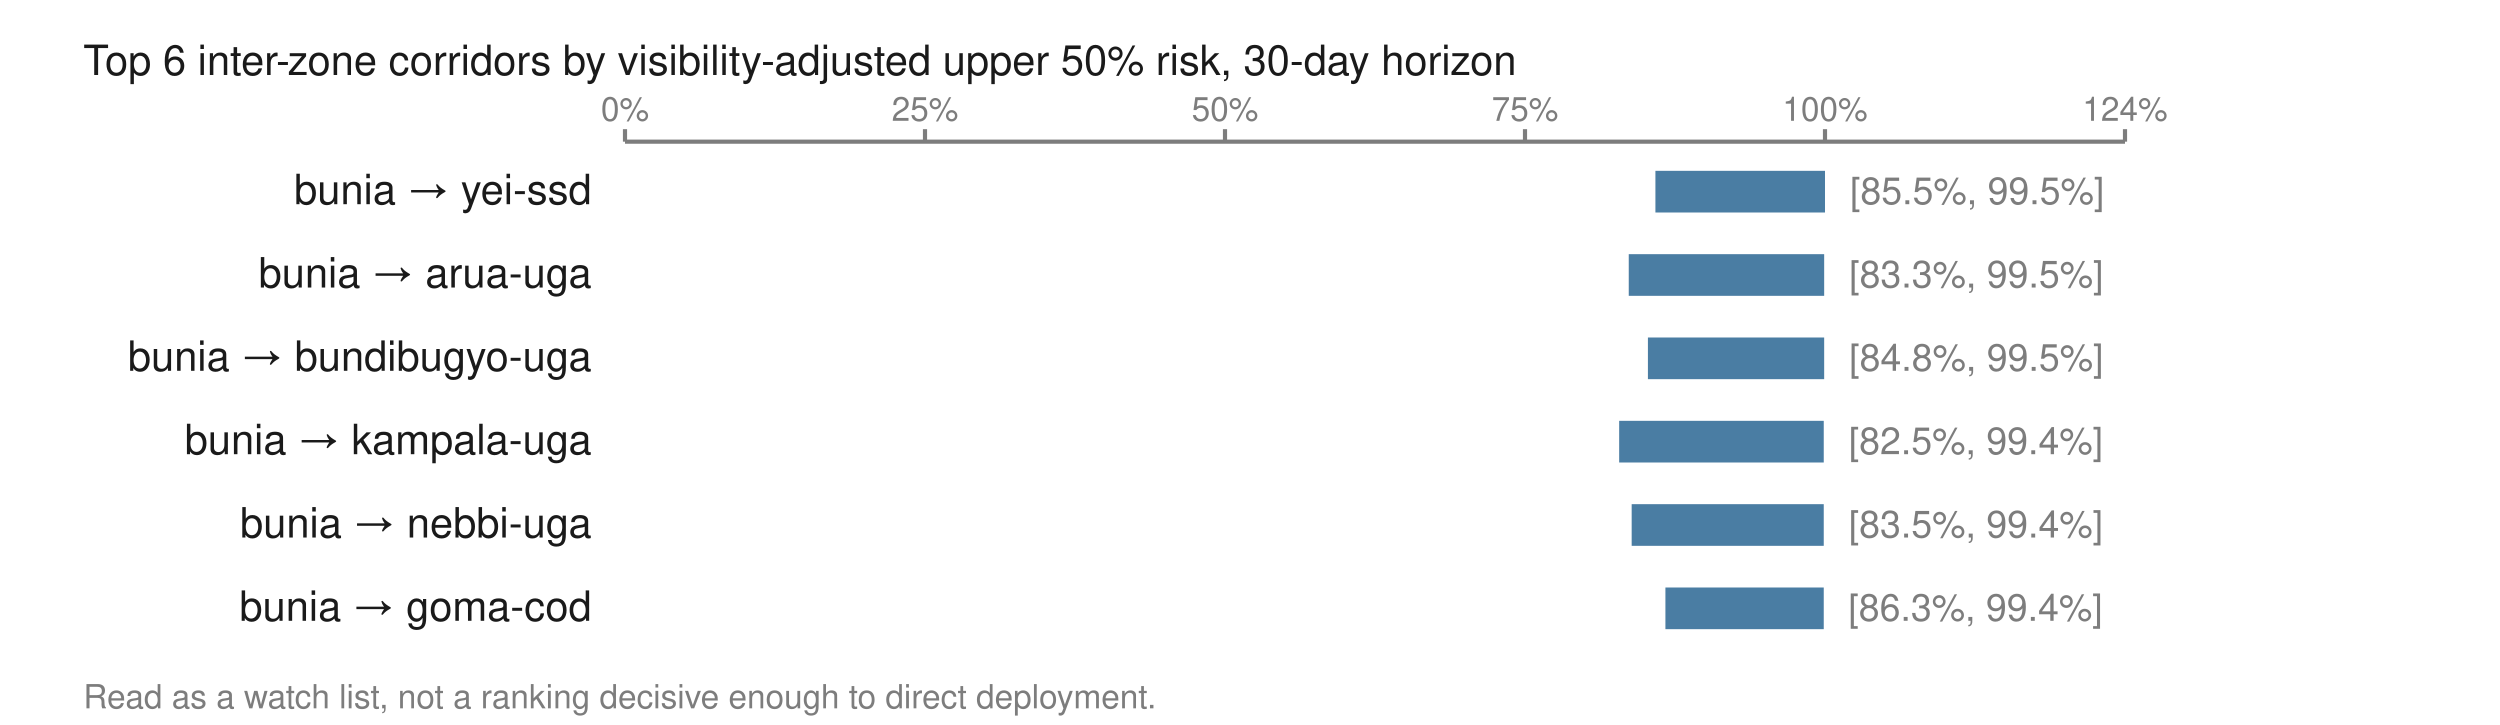
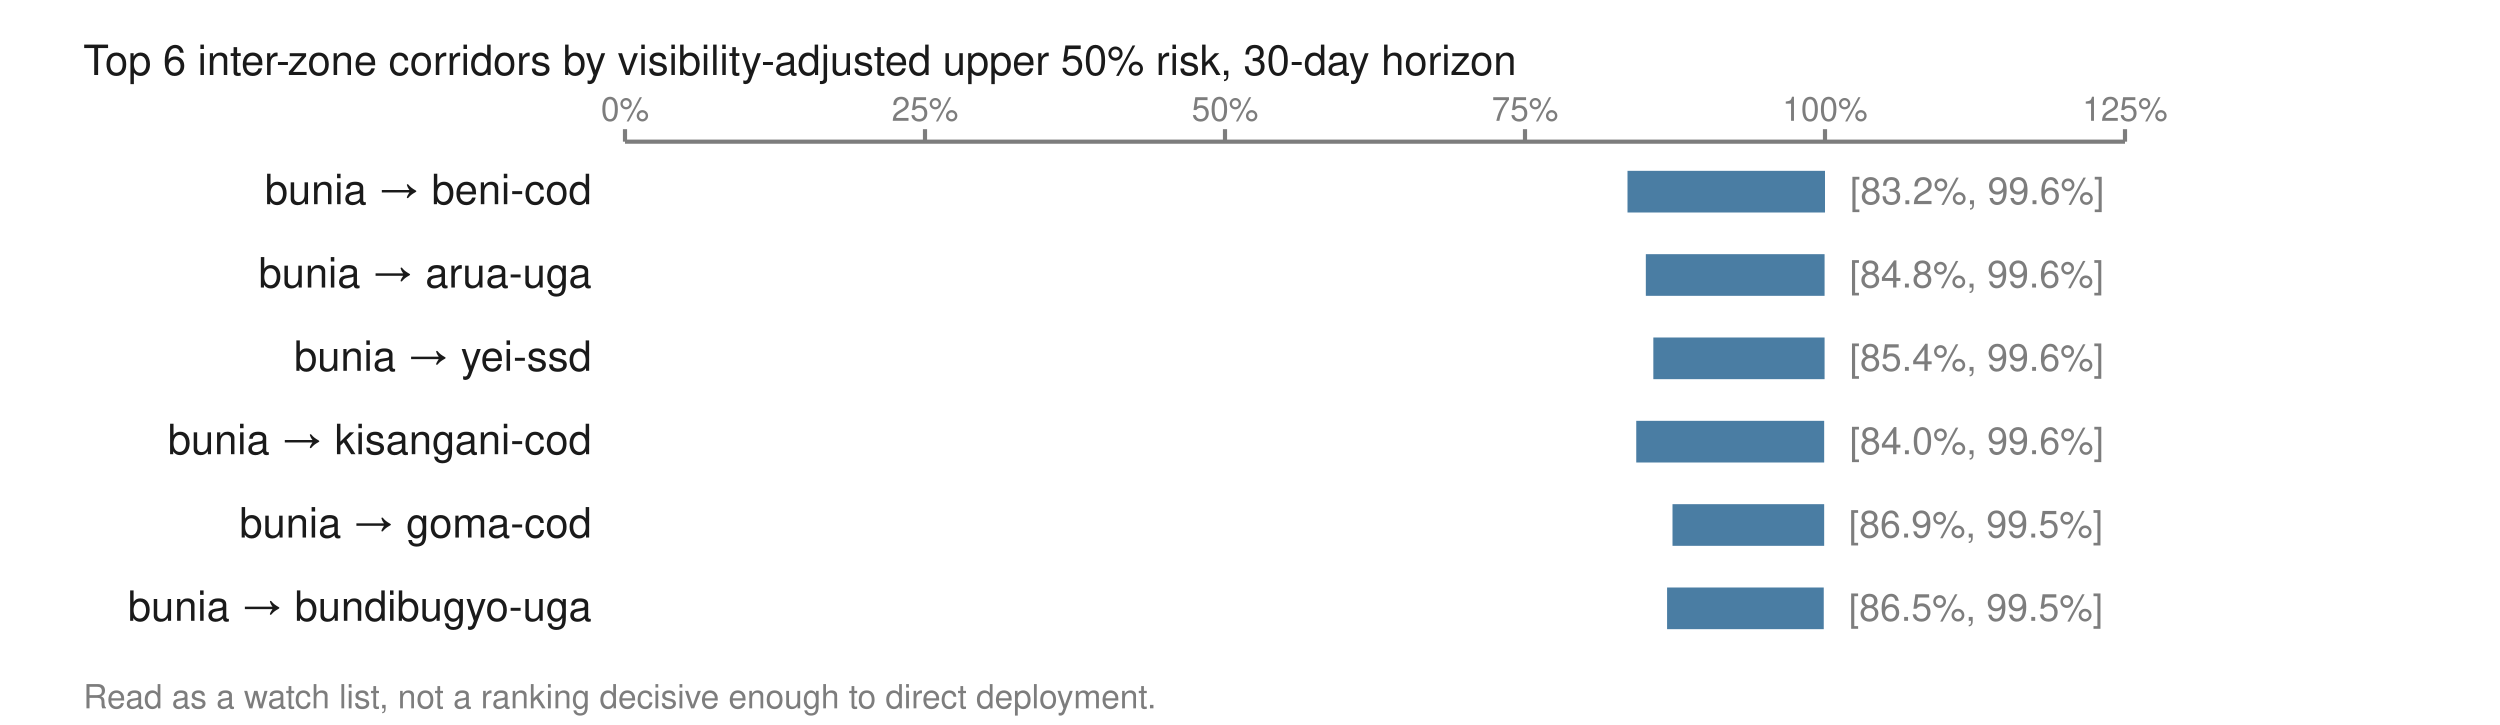
<svg xmlns="http://www.w3.org/2000/svg" viewBox="0 0 600 174" width="600" height="174" role="img" aria-labelledby="t">
  <text x="20.0" y="18.0" font-family="Helvetica,Arial,sans-serif" font-size="10" fill="#1a1a1a" font-weight="normal" text-anchor="start">Top 6 inter-zone corridors by visibility-adjusted upper 50% risk, 30-day horizon</text>
  <line x1="150.0" y1="34.0" x2="510.0" y2="34.0" stroke="#7d7d7d" stroke-width="1" />
  <line x1="150.0" y1="31.0" x2="150.0" y2="34.0" stroke="#7d7d7d" stroke-width="1" />
  <text x="150.0" y="29.0" font-family="Helvetica,Arial,sans-serif" font-size="8" fill="#7d7d7d" font-weight="normal" text-anchor="middle">0%</text>
  <line x1="222.0" y1="31.0" x2="222.0" y2="34.0" stroke="#7d7d7d" stroke-width="1" />
  <text x="222.0" y="29.0" font-family="Helvetica,Arial,sans-serif" font-size="8" fill="#7d7d7d" font-weight="normal" text-anchor="middle">25%</text>
  <line x1="294.0" y1="31.0" x2="294.0" y2="34.0" stroke="#7d7d7d" stroke-width="1" />
  <text x="294.0" y="29.0" font-family="Helvetica,Arial,sans-serif" font-size="8" fill="#7d7d7d" font-weight="normal" text-anchor="middle">50%</text>
  <line x1="366.0" y1="31.0" x2="366.0" y2="34.0" stroke="#7d7d7d" stroke-width="1" />
  <text x="366.0" y="29.0" font-family="Helvetica,Arial,sans-serif" font-size="8" fill="#7d7d7d" font-weight="normal" text-anchor="middle">75%</text>
  <line x1="438.0" y1="31.0" x2="438.0" y2="34.0" stroke="#7d7d7d" stroke-width="1" />
  <text x="438.0" y="29.0" font-family="Helvetica,Arial,sans-serif" font-size="8" fill="#7d7d7d" font-weight="normal" text-anchor="middle">100%</text>
  <line x1="510.0" y1="31.0" x2="510.0" y2="34.0" stroke="#7d7d7d" stroke-width="1" />
-   <text x="510.0" y="29.0" font-family="Helvetica,Arial,sans-serif" font-size="8" fill="#7d7d7d" font-weight="normal" text-anchor="middle">124%</text>
-   <text x="142.0" y="49.0" font-family="Helvetica,Arial,sans-serif" font-size="10" fill="#1a1a1a" font-weight="normal" text-anchor="end">bunia → yei-ssd</text>
-   <rect x="397.3" y="41.0" width="40.7" height="10.0" fill="#4a7da3" />
-   <text x="444.0" y="49.0" font-family="Helvetica,Arial,sans-serif" font-size="9" fill="#7d7d7d" font-weight="normal" text-anchor="start">[85.5%, 99.5%]</text>
+   <text x="510.0" y="29.0" font-family="Helvetica,Arial,sans-serif" font-size="8" fill="#7d7d7d" font-weight="normal" text-anchor="middle">125%</text>
+   <text x="142.0" y="49.0" font-family="Helvetica,Arial,sans-serif" font-size="10" fill="#1a1a1a" font-weight="normal" text-anchor="end">bunia → beni-cod</text>
+   <rect x="390.6" y="41.0" width="47.4" height="10.0" fill="#4a7da3" />
+   <text x="444.0" y="49.0" font-family="Helvetica,Arial,sans-serif" font-size="9" fill="#7d7d7d" font-weight="normal" text-anchor="start">[83.2%, 99.6%]</text>
  <text x="142.0" y="69.0" font-family="Helvetica,Arial,sans-serif" font-size="10" fill="#1a1a1a" font-weight="normal" text-anchor="end">bunia → arua-uga</text>
-   <rect x="390.9" y="61.0" width="46.9" height="10.0" fill="#4a7da3" />
-   <text x="443.8" y="69.0" font-family="Helvetica,Arial,sans-serif" font-size="9" fill="#7d7d7d" font-weight="normal" text-anchor="start">[83.3%, 99.5%]</text>
-   <text x="142.0" y="89.0" font-family="Helvetica,Arial,sans-serif" font-size="10" fill="#1a1a1a" font-weight="normal" text-anchor="end">bunia → bundibugyo-uga</text>
-   <rect x="395.5" y="81.0" width="42.3" height="10.0" fill="#4a7da3" />
-   <text x="443.8" y="89.0" font-family="Helvetica,Arial,sans-serif" font-size="9" fill="#7d7d7d" font-weight="normal" text-anchor="start">[84.8%, 99.5%]</text>
-   <text x="142.0" y="109.0" font-family="Helvetica,Arial,sans-serif" font-size="10" fill="#1a1a1a" font-weight="normal" text-anchor="end">bunia → kampala-uga</text>
-   <rect x="388.6" y="101.0" width="49.1" height="10.0" fill="#4a7da3" />
-   <text x="443.7" y="109.0" font-family="Helvetica,Arial,sans-serif" font-size="9" fill="#7d7d7d" font-weight="normal" text-anchor="start">[82.5%, 99.4%]</text>
-   <text x="142.0" y="129.0" font-family="Helvetica,Arial,sans-serif" font-size="10" fill="#1a1a1a" font-weight="normal" text-anchor="end">bunia → nebbi-uga</text>
-   <rect x="391.6" y="121.0" width="46.1" height="10.0" fill="#4a7da3" />
-   <text x="443.7" y="129.0" font-family="Helvetica,Arial,sans-serif" font-size="9" fill="#7d7d7d" font-weight="normal" text-anchor="start">[83.5%, 99.4%]</text>
-   <text x="142.0" y="149.0" font-family="Helvetica,Arial,sans-serif" font-size="10" fill="#1a1a1a" font-weight="normal" text-anchor="end">bunia → goma-cod</text>
-   <rect x="399.7" y="141.0" width="38.0" height="10.0" fill="#4a7da3" />
-   <text x="443.6" y="149.0" font-family="Helvetica,Arial,sans-serif" font-size="9" fill="#7d7d7d" font-weight="normal" text-anchor="start">[86.3%, 99.4%]</text>
+   <rect x="395.0" y="61.0" width="42.9" height="10.0" fill="#4a7da3" />
+   <text x="443.9" y="69.0" font-family="Helvetica,Arial,sans-serif" font-size="9" fill="#7d7d7d" font-weight="normal" text-anchor="start">[84.8%, 99.6%]</text>
+   <text x="142.0" y="89.0" font-family="Helvetica,Arial,sans-serif" font-size="10" fill="#1a1a1a" font-weight="normal" text-anchor="end">bunia → yei-ssd</text>
+   <rect x="396.8" y="81.0" width="41.1" height="10.0" fill="#4a7da3" />
+   <text x="443.9" y="89.0" font-family="Helvetica,Arial,sans-serif" font-size="9" fill="#7d7d7d" font-weight="normal" text-anchor="start">[85.4%, 99.6%]</text>
+   <text x="142.0" y="109.0" font-family="Helvetica,Arial,sans-serif" font-size="10" fill="#1a1a1a" font-weight="normal" text-anchor="end">bunia → kisangani-cod</text>
+   <rect x="392.7" y="101.0" width="45.1" height="10.0" fill="#4a7da3" />
+   <text x="443.9" y="109.0" font-family="Helvetica,Arial,sans-serif" font-size="9" fill="#7d7d7d" font-weight="normal" text-anchor="start">[84.0%, 99.6%]</text>
+   <text x="142.0" y="129.0" font-family="Helvetica,Arial,sans-serif" font-size="10" fill="#1a1a1a" font-weight="normal" text-anchor="end">bunia → goma-cod</text>
+   <rect x="401.4" y="121.0" width="36.4" height="10.0" fill="#4a7da3" />
+   <text x="443.7" y="129.0" font-family="Helvetica,Arial,sans-serif" font-size="9" fill="#7d7d7d" font-weight="normal" text-anchor="start">[86.9%, 99.5%]</text>
+   <text x="142.0" y="149.0" font-family="Helvetica,Arial,sans-serif" font-size="10" fill="#1a1a1a" font-weight="normal" text-anchor="end">bunia → bundibugyo-uga</text>
+   <rect x="400.1" y="141.0" width="37.6" height="10.0" fill="#4a7da3" />
+   <text x="443.7" y="149.0" font-family="Helvetica,Arial,sans-serif" font-size="9" fill="#7d7d7d" font-weight="normal" text-anchor="start">[86.5%, 99.5%]</text>
  <text x="20.0" y="170.0" font-family="Helvetica,Arial,sans-serif" font-size="8" fill="#7d7d7d" font-weight="normal" text-anchor="start">Read as a watch list, not a ranking decisive enough to direct deployment.</text>
</svg>
